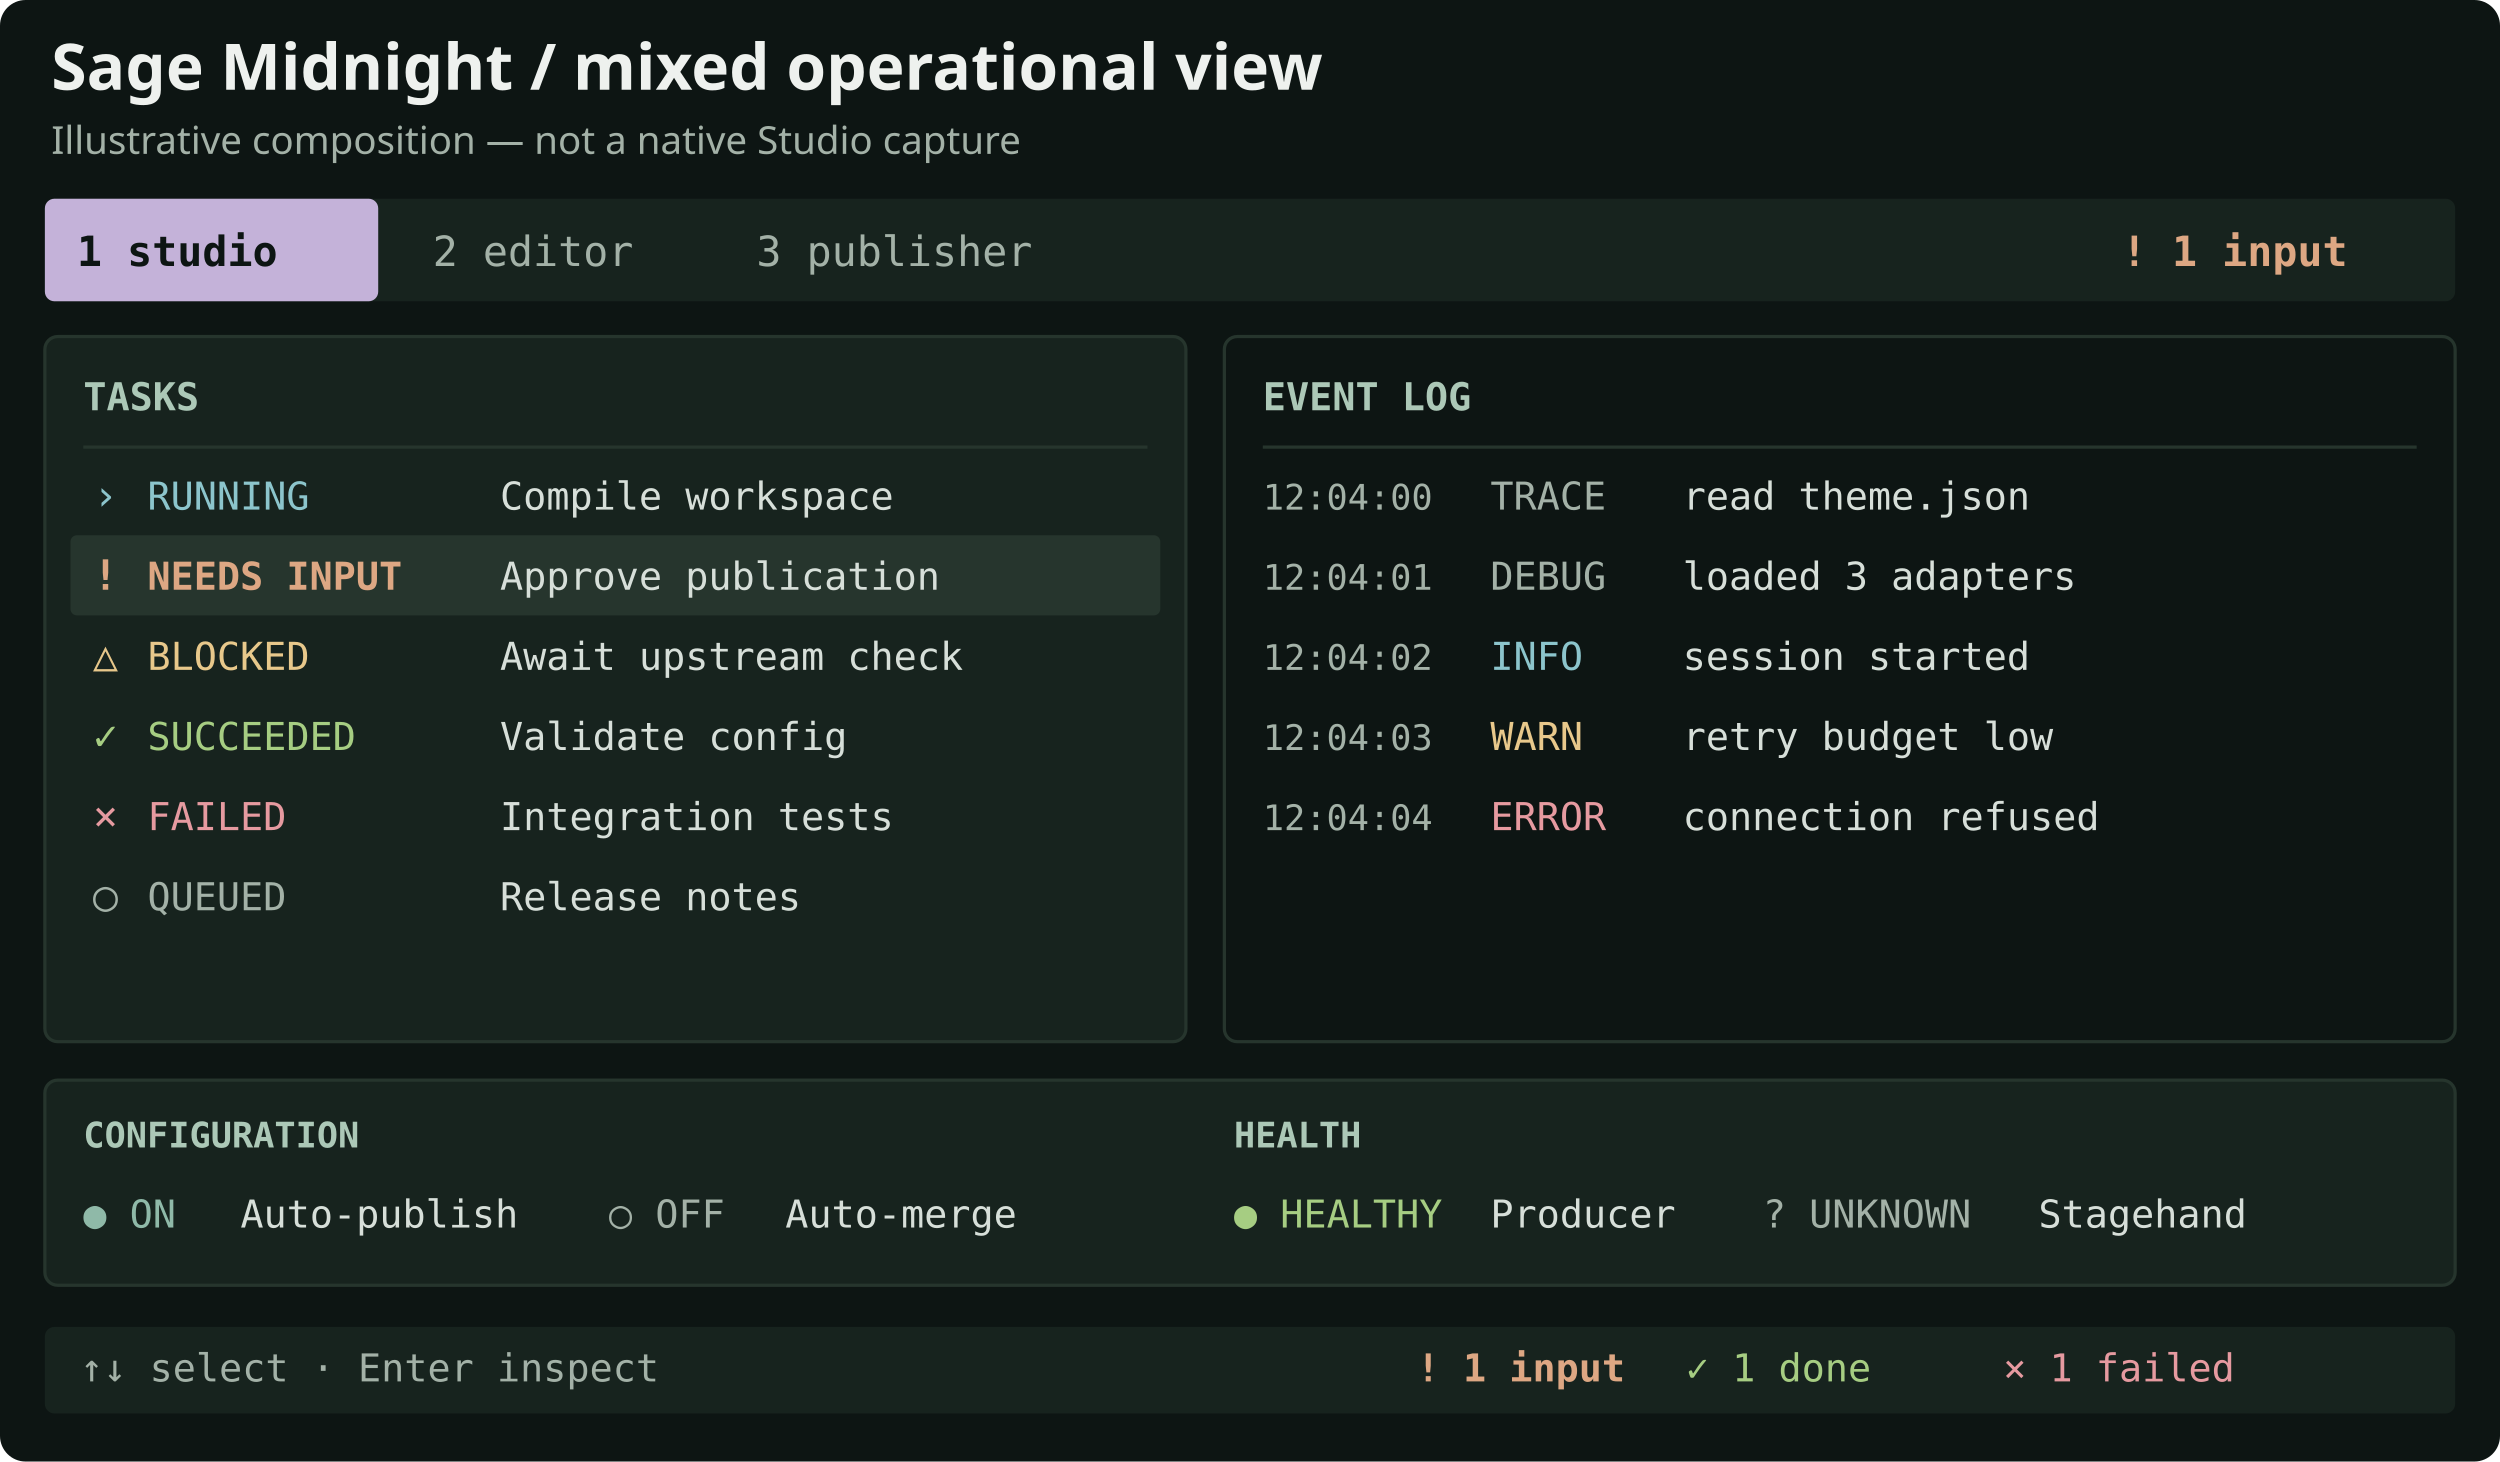
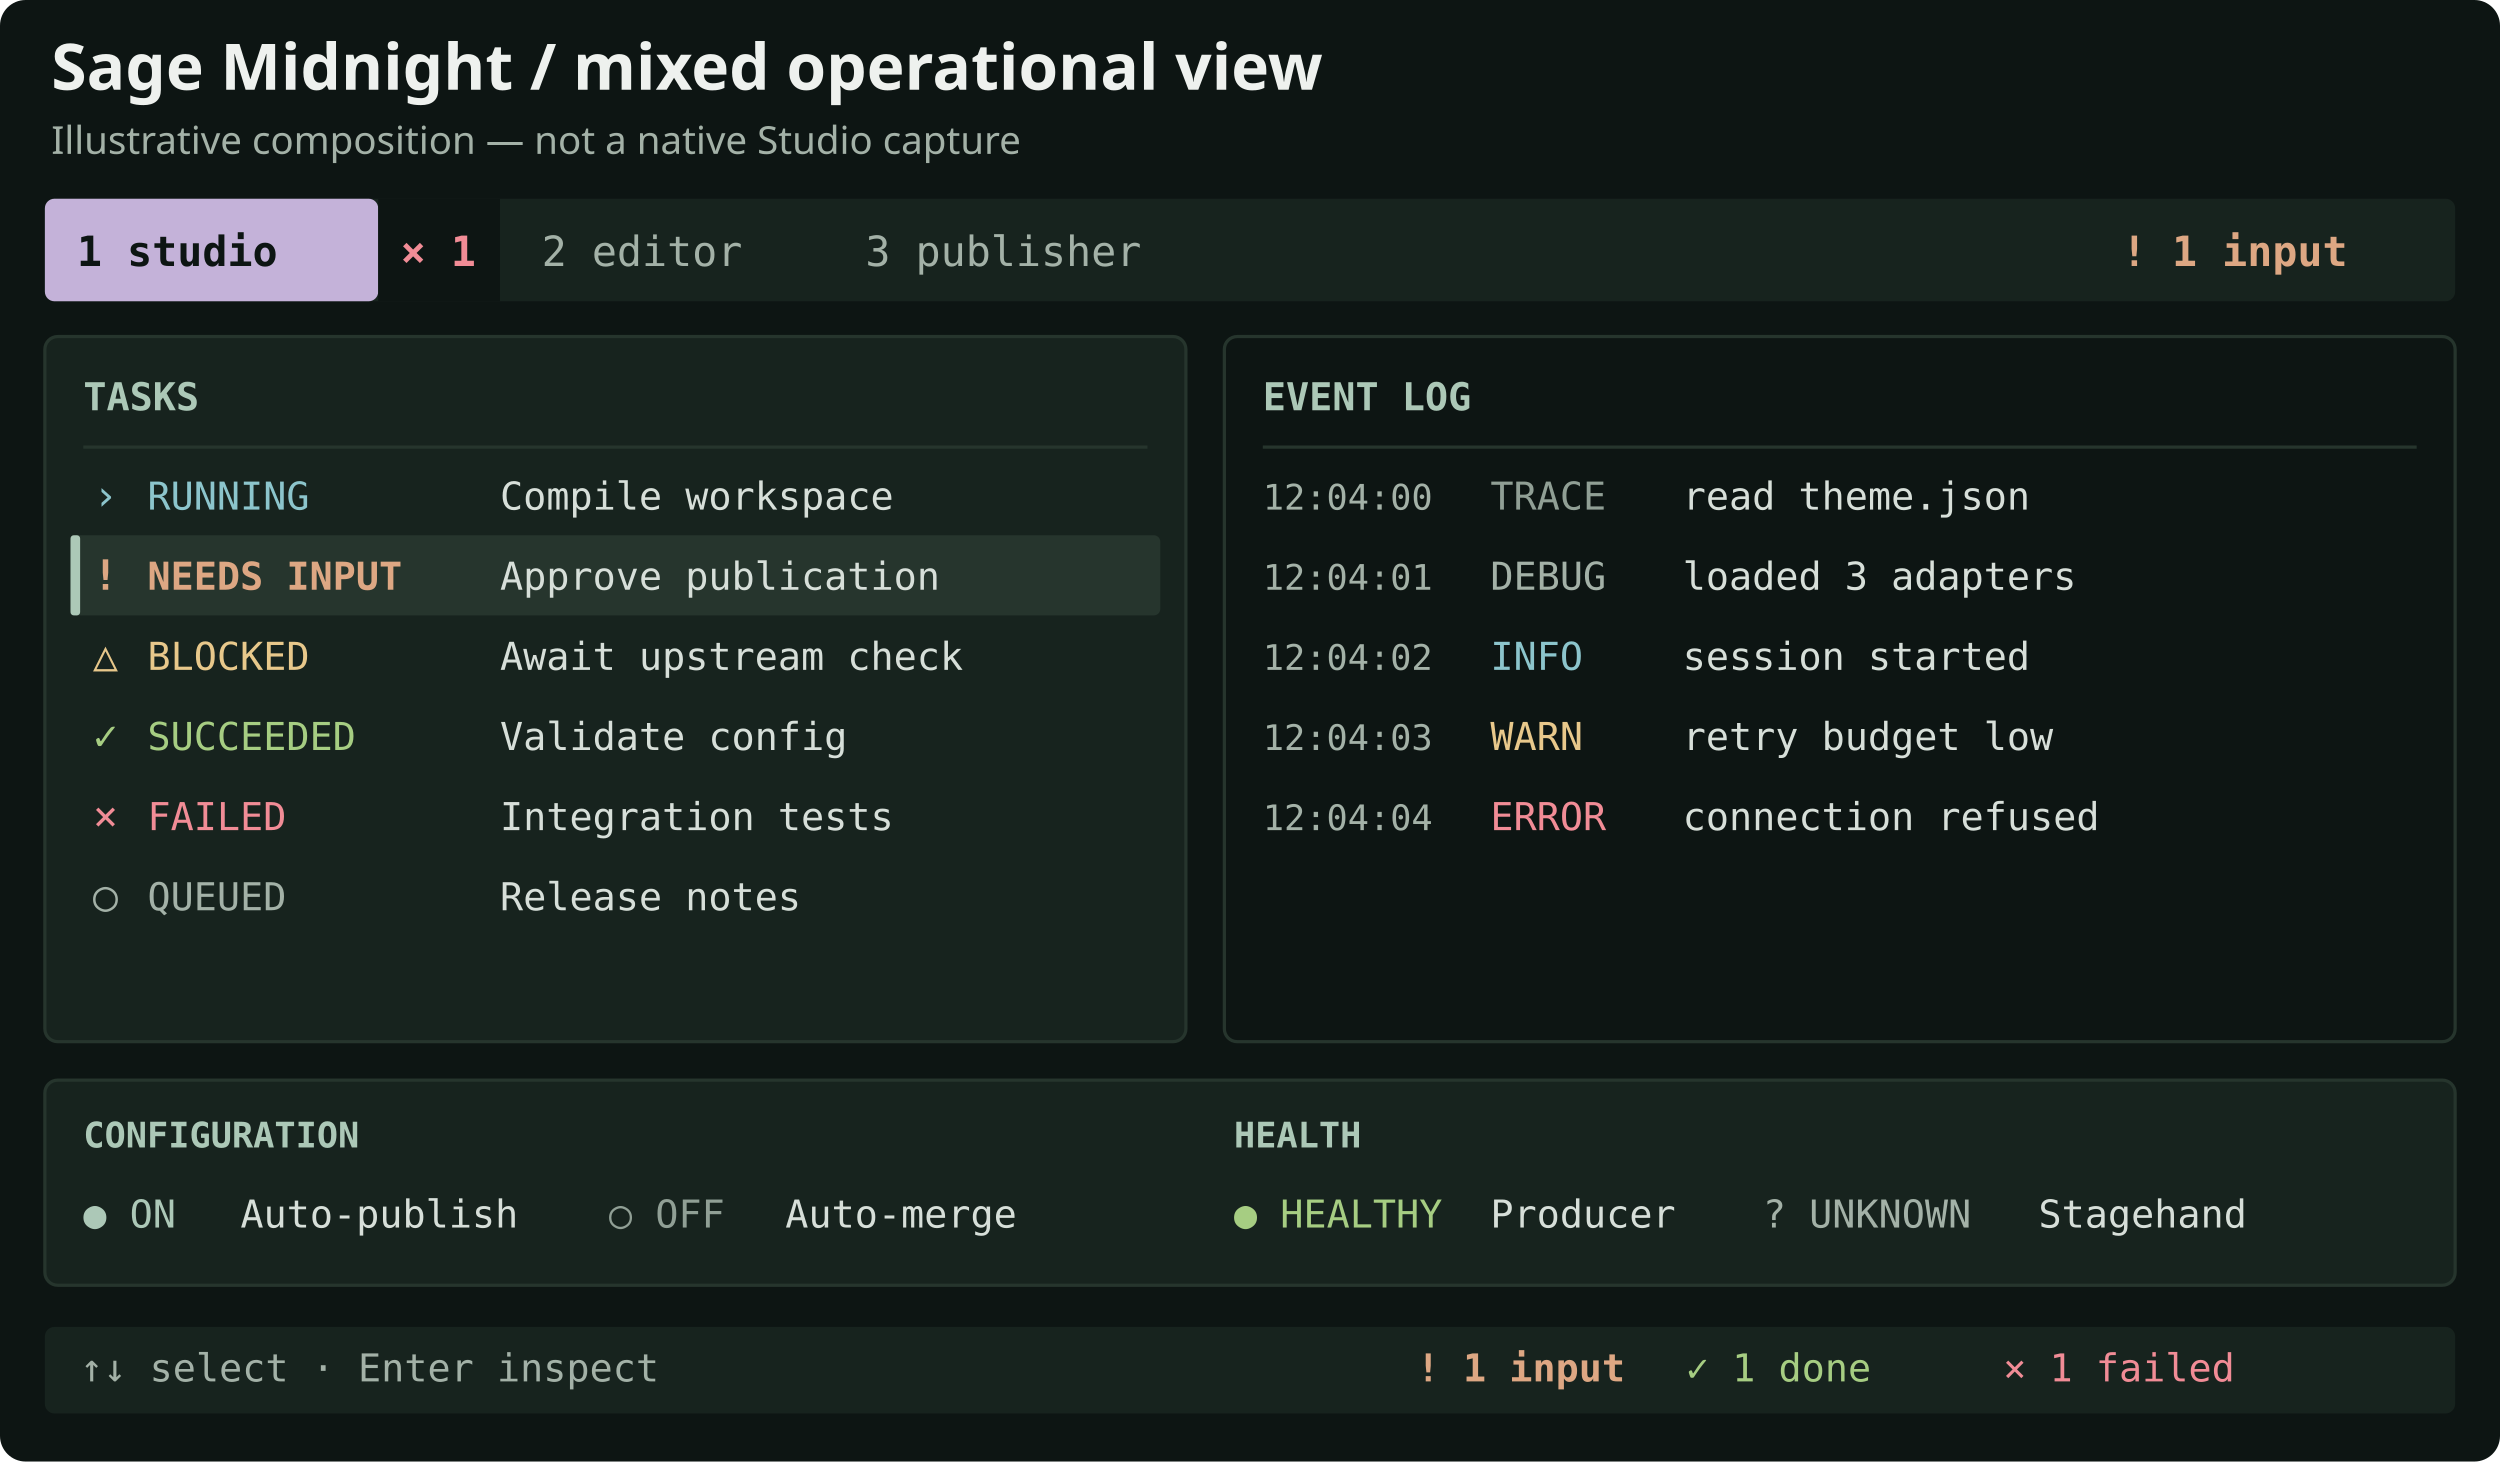
<svg xmlns="http://www.w3.org/2000/svg" width="780" height="456" viewBox="0 0 780 456" role="img" aria-label="Illustrative Sage Midnight task list, event log, configuration and health">
  <rect x="0" y="0" width="780" height="456" fill="#0D1513" rx="8" />
  <text x="16" y="28" fill="#EEF1EE" font-size="20" font-weight="600" font-family="system-ui,sans-serif" xml:space="preserve">Sage Midnight / mixed operational view</text>
  <text x="16" y="48" fill="#A3B1A7" font-size="12" font-weight="400" font-family="system-ui,sans-serif" xml:space="preserve">Illustrative composition — not a native Studio capture</text>
  <rect x="14" y="62" width="752" height="32" fill="#17231E" rx="3" />
  <rect x="14" y="62" width="104" height="32" fill="#C4B2D9" rx="3" />
  <text x="24" y="83" fill="#0D1513" font-size="13" font-weight="700" font-family="ui-monospace,Menlo,monospace" xml:space="preserve">1 studio</text>
-   <text x="135" y="83" fill="#A3B1A7" font-size="13" font-weight="400" font-family="ui-monospace,Menlo,monospace" xml:space="preserve">2 editor</text>
-   <text x="236" y="83" fill="#A3B1A7" font-size="13" font-weight="400" font-family="ui-monospace,Menlo,monospace" xml:space="preserve">3 publisher</text>
+   <rect x="118" y="62" width="38" height="32" fill="#0D1513" />
+   <text x="125" y="83" fill="#F18C96" font-size="13" font-weight="700" font-family="ui-monospace,Menlo,monospace">× 1</text>
+   <text x="169" y="83" fill="#A3B1A7" font-size="13" font-weight="400" font-family="ui-monospace,Menlo,monospace" xml:space="preserve">2 editor</text>
+   <text x="270" y="83" fill="#A3B1A7" font-size="13" font-weight="400" font-family="ui-monospace,Menlo,monospace" xml:space="preserve">3 publisher</text>
  <text x="662" y="83" fill="#DDA783" font-size="13" font-weight="700" font-family="ui-monospace,Menlo,monospace" xml:space="preserve">! 1 input</text>
  <rect x="14" y="105" width="356" height="220" fill="#17231E" rx="4" stroke="#26352D" />
  <text x="26" y="128" fill="#ACC8B7" font-size="12" font-weight="600" font-family="ui-monospace,Menlo,monospace" xml:space="preserve">TASKS</text>
  <rect x="26" y="139" width="332" height="1" fill="#26352D" rx="0" />
  <text x="29" y="159" fill="#8CC5CC" font-size="13" font-weight="400" font-family="ui-monospace,Menlo,monospace" xml:space="preserve">›</text>
  <text x="46" y="159" fill="#8CC5CC" font-size="12" font-weight="400" font-family="ui-monospace,Menlo,monospace" xml:space="preserve">RUNNING</text>
  <text x="156" y="159" fill="#D7DFD9" font-size="12" font-weight="400" font-family="ui-monospace,Menlo,monospace" xml:space="preserve">Compile workspace</text>
  <rect x="22" y="167" width="340" height="25" fill="#26352D" rx="2" />
+   <rect x="22" y="167" width="3" height="25" fill="#ACC8B7" rx="1" />
  <text x="29" y="184" fill="#DDA783" font-size="13" font-weight="700" font-family="ui-monospace,Menlo,monospace" xml:space="preserve">!</text>
  <text x="46" y="184" fill="#DDA783" font-size="12" font-weight="700" font-family="ui-monospace,Menlo,monospace" xml:space="preserve">NEEDS INPUT</text>
  <text x="156" y="184" fill="#D7DFD9" font-size="12" font-weight="400" font-family="ui-monospace,Menlo,monospace" xml:space="preserve">Approve publication</text>
  <text x="29" y="209" fill="#E8C88B" font-size="13" font-weight="400" font-family="ui-monospace,Menlo,monospace" xml:space="preserve">△</text>
  <text x="46" y="209" fill="#E8C88B" font-size="12" font-weight="400" font-family="ui-monospace,Menlo,monospace" xml:space="preserve">BLOCKED</text>
  <text x="156" y="209" fill="#D7DFD9" font-size="12" font-weight="400" font-family="ui-monospace,Menlo,monospace" xml:space="preserve">Await upstream check</text>
  <text x="29" y="234" fill="#A6CD82" font-size="13" font-weight="400" font-family="ui-monospace,Menlo,monospace" xml:space="preserve">✓</text>
  <text x="46" y="234" fill="#A6CD82" font-size="12" font-weight="400" font-family="ui-monospace,Menlo,monospace" xml:space="preserve">SUCCEEDED</text>
  <text x="156" y="234" fill="#D7DFD9" font-size="12" font-weight="400" font-family="ui-monospace,Menlo,monospace" xml:space="preserve">Validate config</text>
-   <text x="29" y="259" fill="#E69AA0" font-size="13" font-weight="400" font-family="ui-monospace,Menlo,monospace" xml:space="preserve">×</text>
-   <text x="46" y="259" fill="#E69AA0" font-size="12" font-weight="400" font-family="ui-monospace,Menlo,monospace" xml:space="preserve">FAILED</text>
+   <text x="29" y="259" fill="#F18C96" font-size="13" font-weight="400" font-family="ui-monospace,Menlo,monospace" xml:space="preserve">×</text>
+   <text x="46" y="259" fill="#F18C96" font-size="12" font-weight="400" font-family="ui-monospace,Menlo,monospace" xml:space="preserve">FAILED</text>
  <text x="156" y="259" fill="#D7DFD9" font-size="12" font-weight="400" font-family="ui-monospace,Menlo,monospace" xml:space="preserve">Integration tests</text>
  <text x="29" y="284" fill="#A3B1A7" font-size="13" font-weight="400" font-family="ui-monospace,Menlo,monospace" xml:space="preserve">○</text>
  <text x="46" y="284" fill="#A3B1A7" font-size="12" font-weight="400" font-family="ui-monospace,Menlo,monospace" xml:space="preserve">QUEUED</text>
  <text x="156" y="284" fill="#D7DFD9" font-size="12" font-weight="400" font-family="ui-monospace,Menlo,monospace" xml:space="preserve">Release notes</text>
  <rect x="382" y="105" width="384" height="220" fill="#0D1513" rx="4" stroke="#26352D" />
  <text x="394" y="128" fill="#ACC8B7" font-size="12" font-weight="600" font-family="ui-monospace,Menlo,monospace" xml:space="preserve">EVENT LOG</text>
  <rect x="394" y="139" width="360" height="1" fill="#26352D" rx="0" />
  <text x="394" y="159" fill="#A3B1A7" font-size="11" font-weight="400" font-family="ui-monospace,Menlo,monospace" xml:space="preserve">12:04:00</text>
-   <text x="465" y="159" fill="#A3B1A7" font-size="12" font-weight="400" font-family="ui-monospace,Menlo,monospace" xml:space="preserve">TRACE</text>
+   <text x="465" y="159" fill="#909F95" font-size="12" font-weight="400" font-family="ui-monospace,Menlo,monospace" xml:space="preserve">TRACE</text>
  <text x="525" y="159" fill="#D7DFD9" font-size="12" font-weight="400" font-family="ui-monospace,Menlo,monospace" xml:space="preserve">read theme.json</text>
  <text x="394" y="184" fill="#A3B1A7" font-size="11" font-weight="400" font-family="ui-monospace,Menlo,monospace" xml:space="preserve">12:04:01</text>
  <text x="465" y="184" fill="#A3B1A7" font-size="12" font-weight="400" font-family="ui-monospace,Menlo,monospace" xml:space="preserve">DEBUG</text>
  <text x="525" y="184" fill="#D7DFD9" font-size="12" font-weight="400" font-family="ui-monospace,Menlo,monospace" xml:space="preserve">loaded 3 adapters</text>
  <text x="394" y="209" fill="#A3B1A7" font-size="11" font-weight="400" font-family="ui-monospace,Menlo,monospace" xml:space="preserve">12:04:02</text>
  <text x="465" y="209" fill="#8CC5CC" font-size="12" font-weight="400" font-family="ui-monospace,Menlo,monospace" xml:space="preserve">INFO</text>
  <text x="525" y="209" fill="#D7DFD9" font-size="12" font-weight="400" font-family="ui-monospace,Menlo,monospace" xml:space="preserve">session started</text>
  <text x="394" y="234" fill="#A3B1A7" font-size="11" font-weight="400" font-family="ui-monospace,Menlo,monospace" xml:space="preserve">12:04:03</text>
  <text x="465" y="234" fill="#E8C88B" font-size="12" font-weight="400" font-family="ui-monospace,Menlo,monospace" xml:space="preserve">WARN</text>
  <text x="525" y="234" fill="#D7DFD9" font-size="12" font-weight="400" font-family="ui-monospace,Menlo,monospace" xml:space="preserve">retry budget low</text>
  <text x="394" y="259" fill="#A3B1A7" font-size="11" font-weight="400" font-family="ui-monospace,Menlo,monospace" xml:space="preserve">12:04:04</text>
-   <text x="465" y="259" fill="#E69AA0" font-size="12" font-weight="400" font-family="ui-monospace,Menlo,monospace" xml:space="preserve">ERROR</text>
+   <text x="465" y="259" fill="#F18C96" font-size="12" font-weight="400" font-family="ui-monospace,Menlo,monospace" xml:space="preserve">ERROR</text>
  <text x="525" y="259" fill="#D7DFD9" font-size="12" font-weight="400" font-family="ui-monospace,Menlo,monospace" xml:space="preserve">connection refused</text>
  <rect x="14" y="337" width="752" height="64" fill="#17231E" rx="4" stroke="#26352D" />
  <text x="26" y="358" fill="#ACC8B7" font-size="11" font-weight="600" font-family="ui-monospace,Menlo,monospace" xml:space="preserve">CONFIGURATION</text>
  <text x="385" y="358" fill="#ACC8B7" font-size="11" font-weight="600" font-family="ui-monospace,Menlo,monospace" xml:space="preserve">HEALTH</text>
-   <text x="26" y="383" fill="#8FB9A8" font-size="12" font-weight="400" font-family="ui-monospace,Menlo,monospace" xml:space="preserve">● ON</text>
+   <text x="26" y="383" fill="#ACC8B7" font-size="12" font-weight="400" font-family="ui-monospace,Menlo,monospace" xml:space="preserve">● ON</text>
  <text x="75" y="383" fill="#D7DFD9" font-size="12" font-weight="400" font-family="ui-monospace,Menlo,monospace" xml:space="preserve">Auto-publish</text>
-   <text x="190" y="383" fill="#A3B1A7" font-size="12" font-weight="400" font-family="ui-monospace,Menlo,monospace" xml:space="preserve">○ OFF</text>
+   <text x="190" y="383" fill="#909F95" font-size="12" font-weight="400" font-family="ui-monospace,Menlo,monospace" xml:space="preserve">○ OFF</text>
  <text x="245" y="383" fill="#D7DFD9" font-size="12" font-weight="400" font-family="ui-monospace,Menlo,monospace" xml:space="preserve">Auto-merge</text>
  <text x="385" y="383" fill="#A6CD82" font-size="12" font-weight="400" font-family="ui-monospace,Menlo,monospace" xml:space="preserve">● HEALTHY</text>
  <text x="465" y="383" fill="#D7DFD9" font-size="12" font-weight="400" font-family="ui-monospace,Menlo,monospace" xml:space="preserve">Producer</text>
  <text x="550" y="383" fill="#A3B1A7" font-size="12" font-weight="400" font-family="ui-monospace,Menlo,monospace" xml:space="preserve">? UNKNOWN</text>
  <text x="636" y="383" fill="#D7DFD9" font-size="12" font-weight="400" font-family="ui-monospace,Menlo,monospace" xml:space="preserve">Stagehand</text>
  <rect x="14" y="414" width="752" height="27" fill="#17231E" rx="3" />
  <text x="25" y="431" fill="#A3B1A7" font-size="12" font-weight="400" font-family="ui-monospace,Menlo,monospace" xml:space="preserve">↑↓ select · Enter inspect</text>
  <text x="442" y="431" fill="#DDA783" font-size="12" font-weight="700" font-family="ui-monospace,Menlo,monospace" xml:space="preserve">! 1 input</text>
  <text x="526" y="431" fill="#A6CD82" font-size="12" font-weight="400" font-family="ui-monospace,Menlo,monospace" xml:space="preserve">✓ 1 done</text>
-   <text x="625" y="431" fill="#E69AA0" font-size="12" font-weight="400" font-family="ui-monospace,Menlo,monospace" xml:space="preserve">× 1 failed</text>
+   <text x="625" y="431" fill="#F18C96" font-size="12" font-weight="400" font-family="ui-monospace,Menlo,monospace" xml:space="preserve">× 1 failed</text>
</svg>
